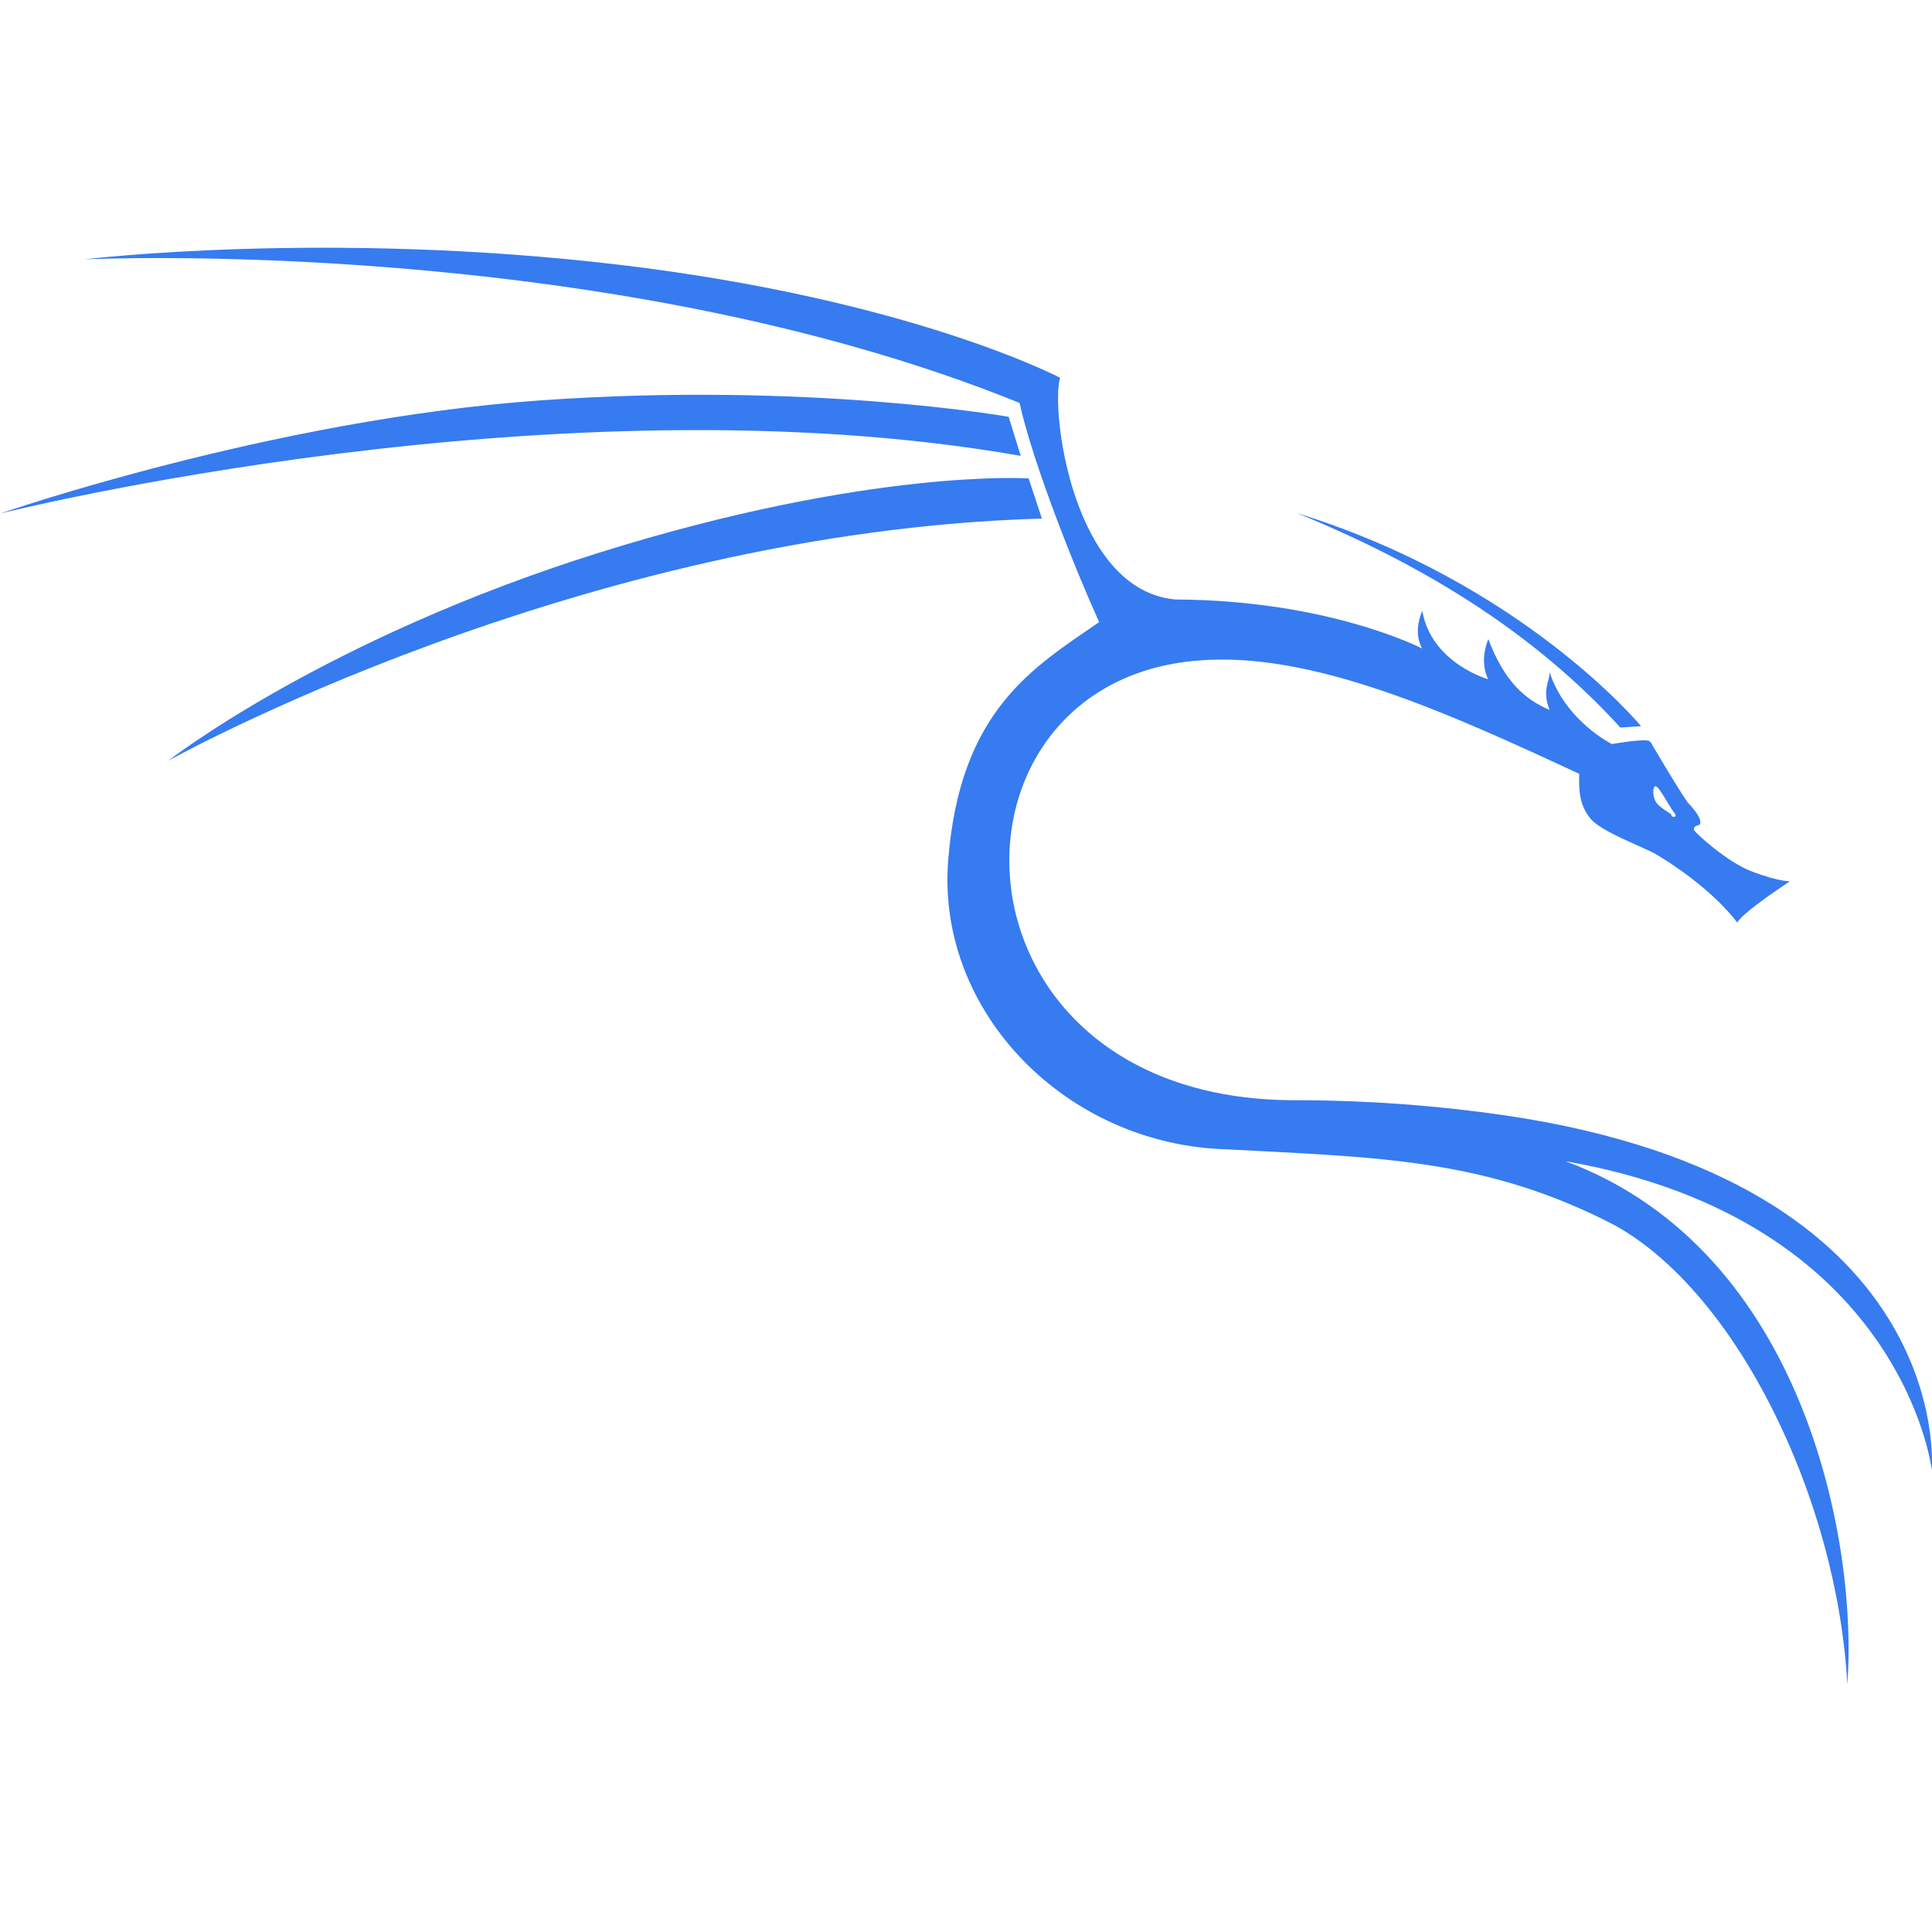
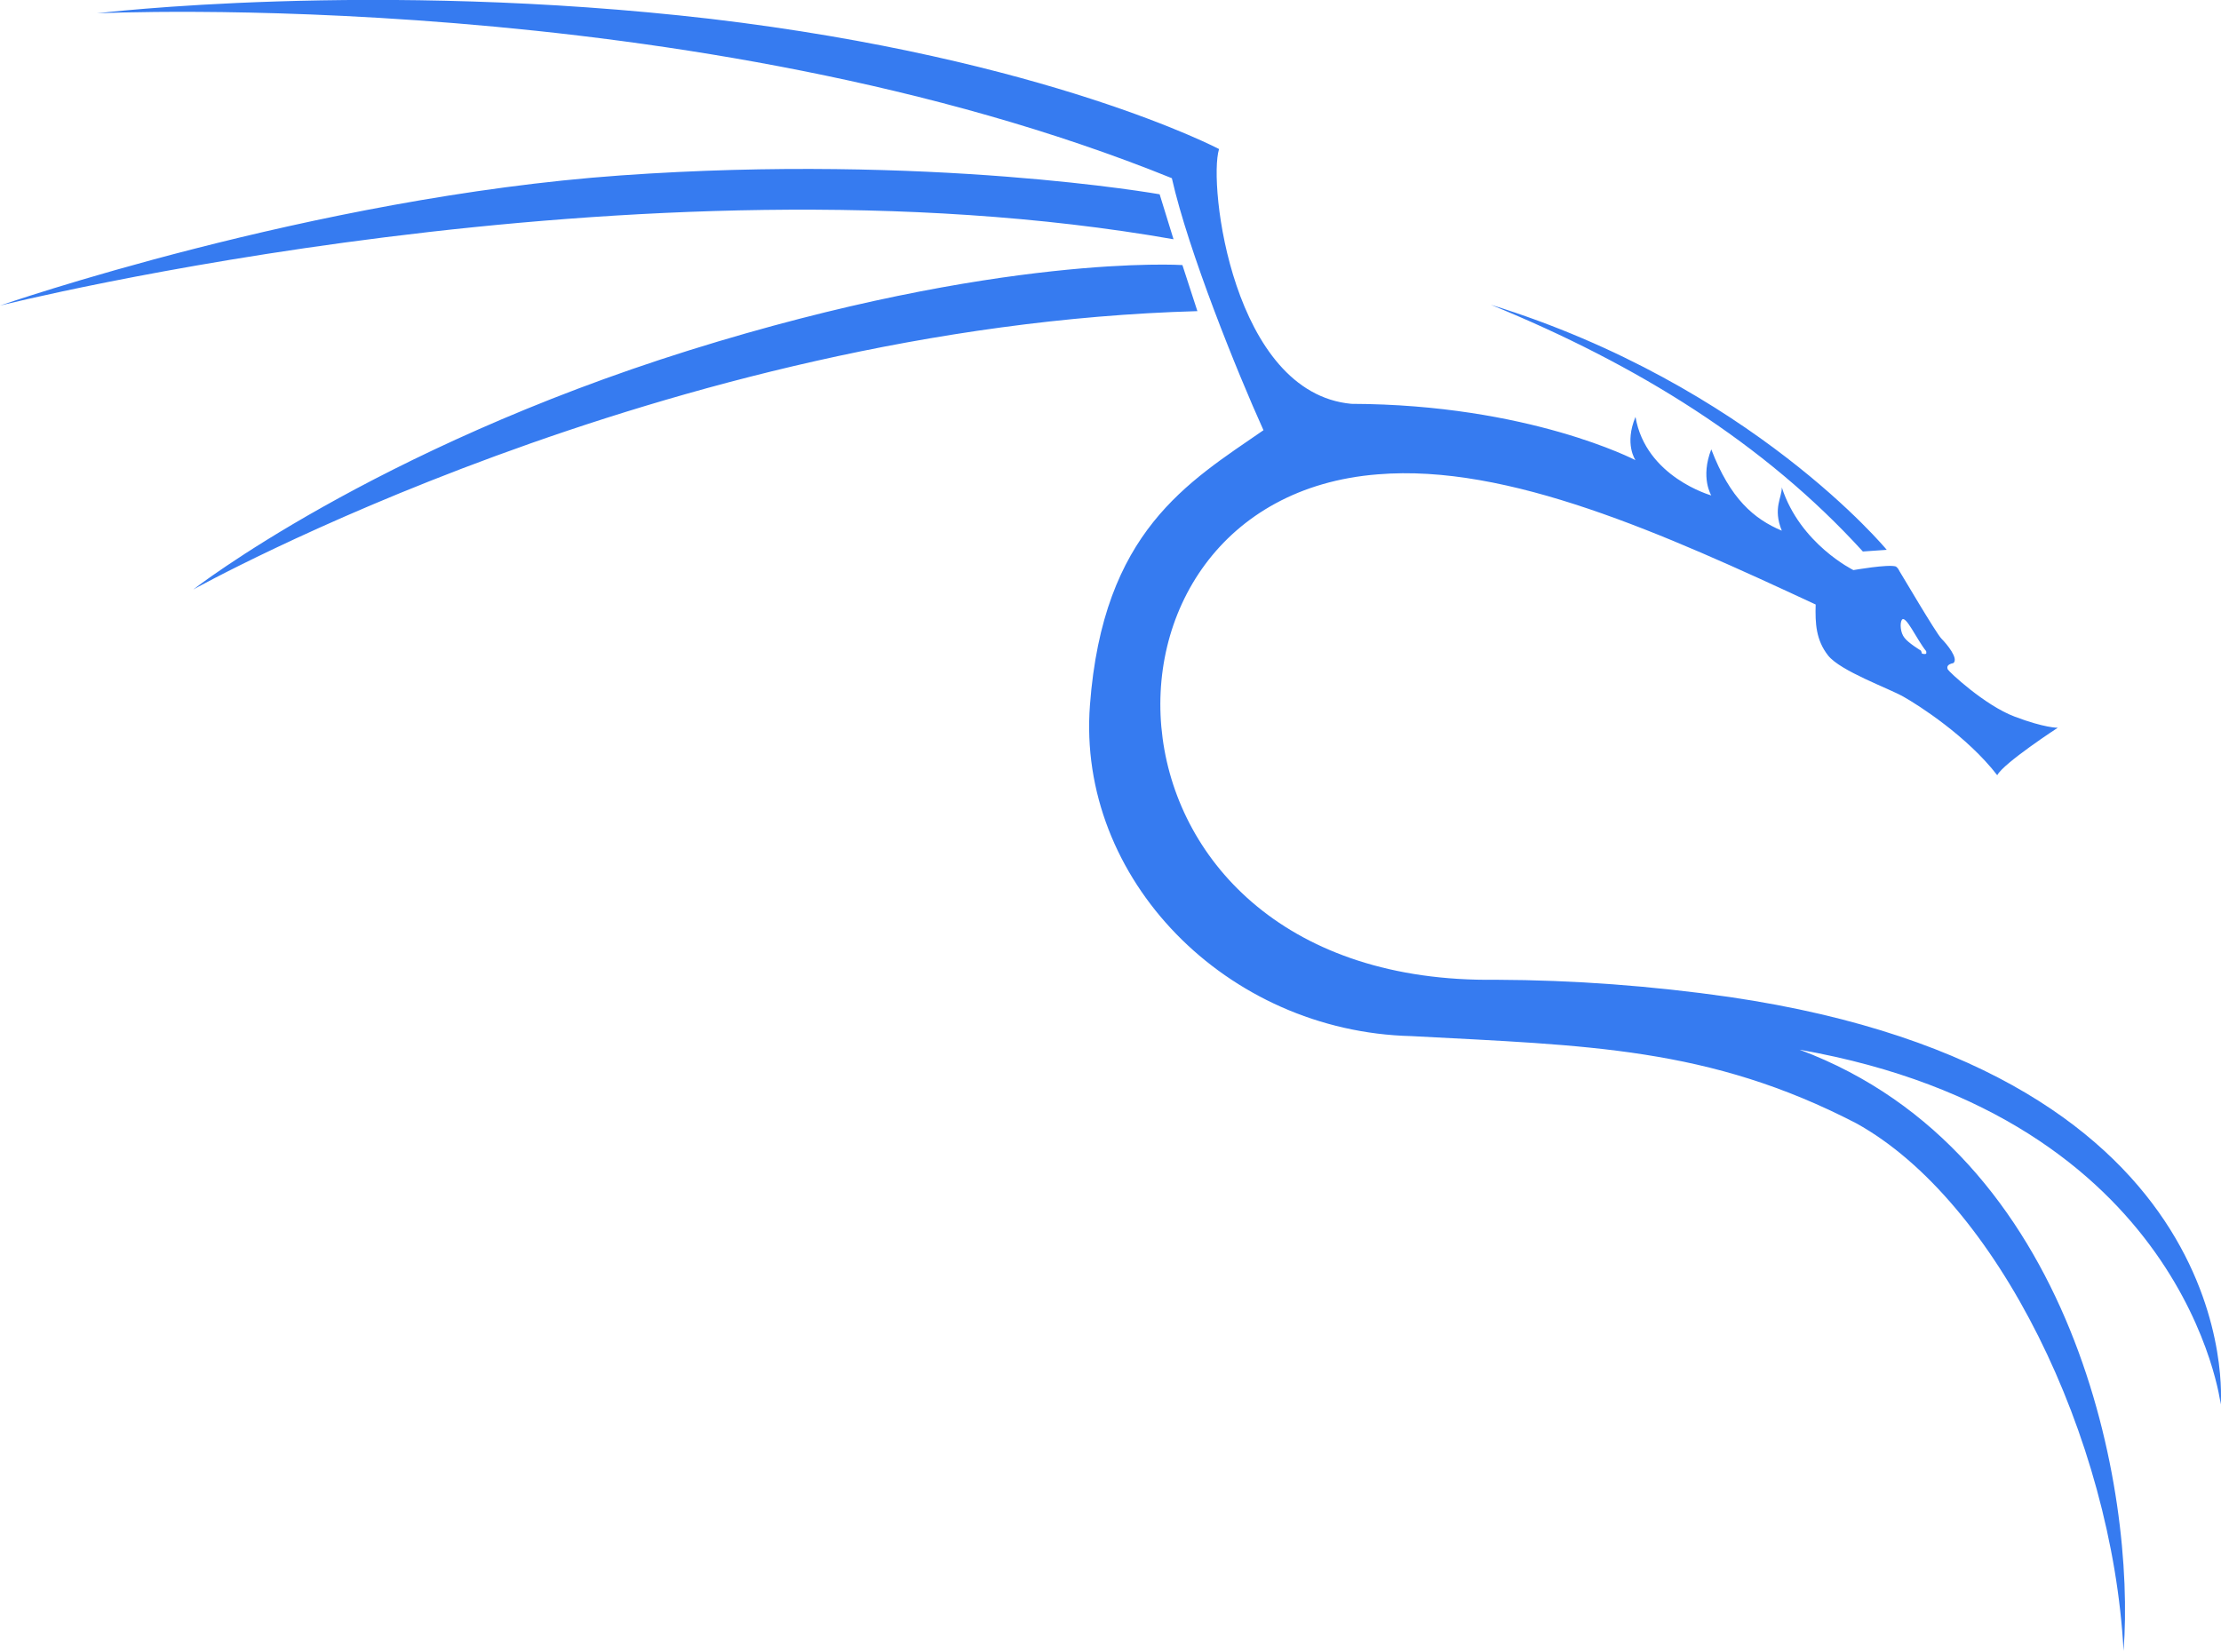
- <svg xmlns="http://www.w3.org/2000/svg" fill="#367bf0" width="800px" height="800px" viewBox="0 0 24 24" role="img">
-   <path d="M12.778 5.943s-1.97-.13-5.327.92c-3.42 1.07-5.36 2.587-5.36 2.587s5.098-2.847 10.852-3.008zm7.351 3.095.257-.017s-1.468-1.78-4.278-2.648c1.58.642 2.954 1.493 4.021 2.665zm.42.74c.039-.068.166.217.263.337.004.024.01.039-.045.027-.005-.025-.013-.032-.013-.032s-.135-.08-.177-.137c-.041-.057-.049-.157-.028-.195zm3.448 8.479s.312-3.578-5.31-4.403a18.277 18.277 0 0 0-2.524-.187c-4.506.06-4.67-5.197-1.275-5.462 1.407-.116 3.087.643 4.73 1.408-.007.204.002.385.136.552.134.168.648.35.813.445.164.094.691.43 1.014.85.07-.131.654-.512.654-.512s-.14.003-.465-.119c-.326-.122-.713-.49-.722-.511-.01-.022-.015-.055.06-.07.059-.049-.072-.207-.13-.265-.058-.058-.445-.716-.454-.73-.009-.016-.012-.031-.04-.05-.085-.027-.46.04-.46.04s-.575-.283-.774-.893c.003.107-.099.224 0 .469-.3-.127-.558-.344-.762-.88-.12.305 0 .499 0 .499s-.707-.198-.82-.85c-.124.293 0 .469 0 .469s-1.153-.602-3.069-.61c-1.283-.118-1.55-2.374-1.43-2.754 0 0-1.85-.975-5.493-1.406-3.642-.43-6.628-.065-6.628-.065s6.45-.31 11.617 1.783c.176.785.704 2.094.989 2.723-.815.563-1.733 1.092-1.876 2.97-.143 1.878 1.472 3.53 3.474 3.58 1.9.102 3.214.116 4.806.942 1.52.84 2.766 3.4 2.89 5.703.132-1.709-.509-5.383-3.5-6.498 4.181.732 4.549 3.832 4.549 3.832zM12.68 5.663l-.15-.485s-2.484-.441-5.822-.204C3.37 5.211 0 6.38 0 6.38s6.896-1.735 12.68-.717z" />
+ <svg xmlns="http://www.w3.org/2000/svg" version="1.1" id="Layer_1" x="0px" y="0px" viewBox="0 0 800 594.9" style="enable-background:new 0 0 800 594.9;" xml:space="preserve">
+   <style type="text/css">
+ 	.st0{fill:#367BF0;}
+ </style>
+   <path class="st0" d="M425.9,95.5c0,0-65.7-4.3-177.6,30.7c-114,35.7-178.7,86.2-178.7,86.2s169.9-94.9,361.7-100.3L425.9,95.5z   M671,198.7l8.6-0.6c0,0-48.9-59.3-142.6-88.3C589.6,131.3,635.4,159.6,671,198.7z M685,223.4c1.3-2.3,5.5,7.2,8.8,11.2  c0.1,0.8,0.3,1.3-1.5,0.9c-0.2-0.8-0.4-1.1-0.4-1.1s-4.5-2.7-5.9-4.6C684.5,228,684.3,224.6,685,223.4L685,223.4z M799.9,506  c0,0,10.4-119.3-177-146.8c-27.9-4-56-6.1-84.1-6.2c-150.2,2-155.7-173.2-42.5-182.1c46.9-3.9,102.9,21.4,157.7,46.9  c-0.2,6.8,0.1,12.8,4.5,18.4c4.5,5.6,21.6,11.7,27.1,14.8c5.5,3.1,23,14.3,33.8,28.3c2.3-4.4,21.8-17.1,21.8-17.1s-4.7,0.1-15.5-4  c-10.9-4.1-23.8-16.3-24.1-17c-0.3-0.7-0.5-1.8,2-2.3c2-1.6-2.4-6.9-4.3-8.8c-1.9-1.9-14.8-23.9-15.1-24.3c-0.3-0.5-0.4-1-1.3-1.7  c-2.8-0.9-15.3,1.3-15.3,1.3s-19.2-9.4-25.8-29.8c0.1,3.6-3.3,7.5,0,15.6c-10-4.2-18.6-11.5-25.4-29.3c-4,10.2,0,16.6,0,16.6  s-23.6-6.6-27.3-28.3c-4.1,9.8,0,15.6,0,15.6s-38.4-20.1-102.3-20.3c-42.8-3.9-51.7-79.1-47.7-91.8c0,0-61.7-32.5-183.1-46.9  C134.5-7.3,34.9,4.8,34.9,4.8s215-10.3,387.2,59.4c5.9,26.2,23.5,69.8,33,90.8c-27.2,18.8-57.8,36.4-62.5,99  c-4.8,62.6,49.1,117.7,115.8,119.3c63.3,3.4,107.1,3.9,160.2,31.4c50.7,28,92.2,113.3,96.3,190.1c4.4-57-17-179.4-116.7-216.6  C787.6,402.7,799.9,506,799.9,506L799.9,506z M422.7,86.2l-5-16.2c0,0-82.8-14.7-194.1-6.8S0,110.1,0,110.1S229.9,52.3,422.7,86.2z" />
</svg>
